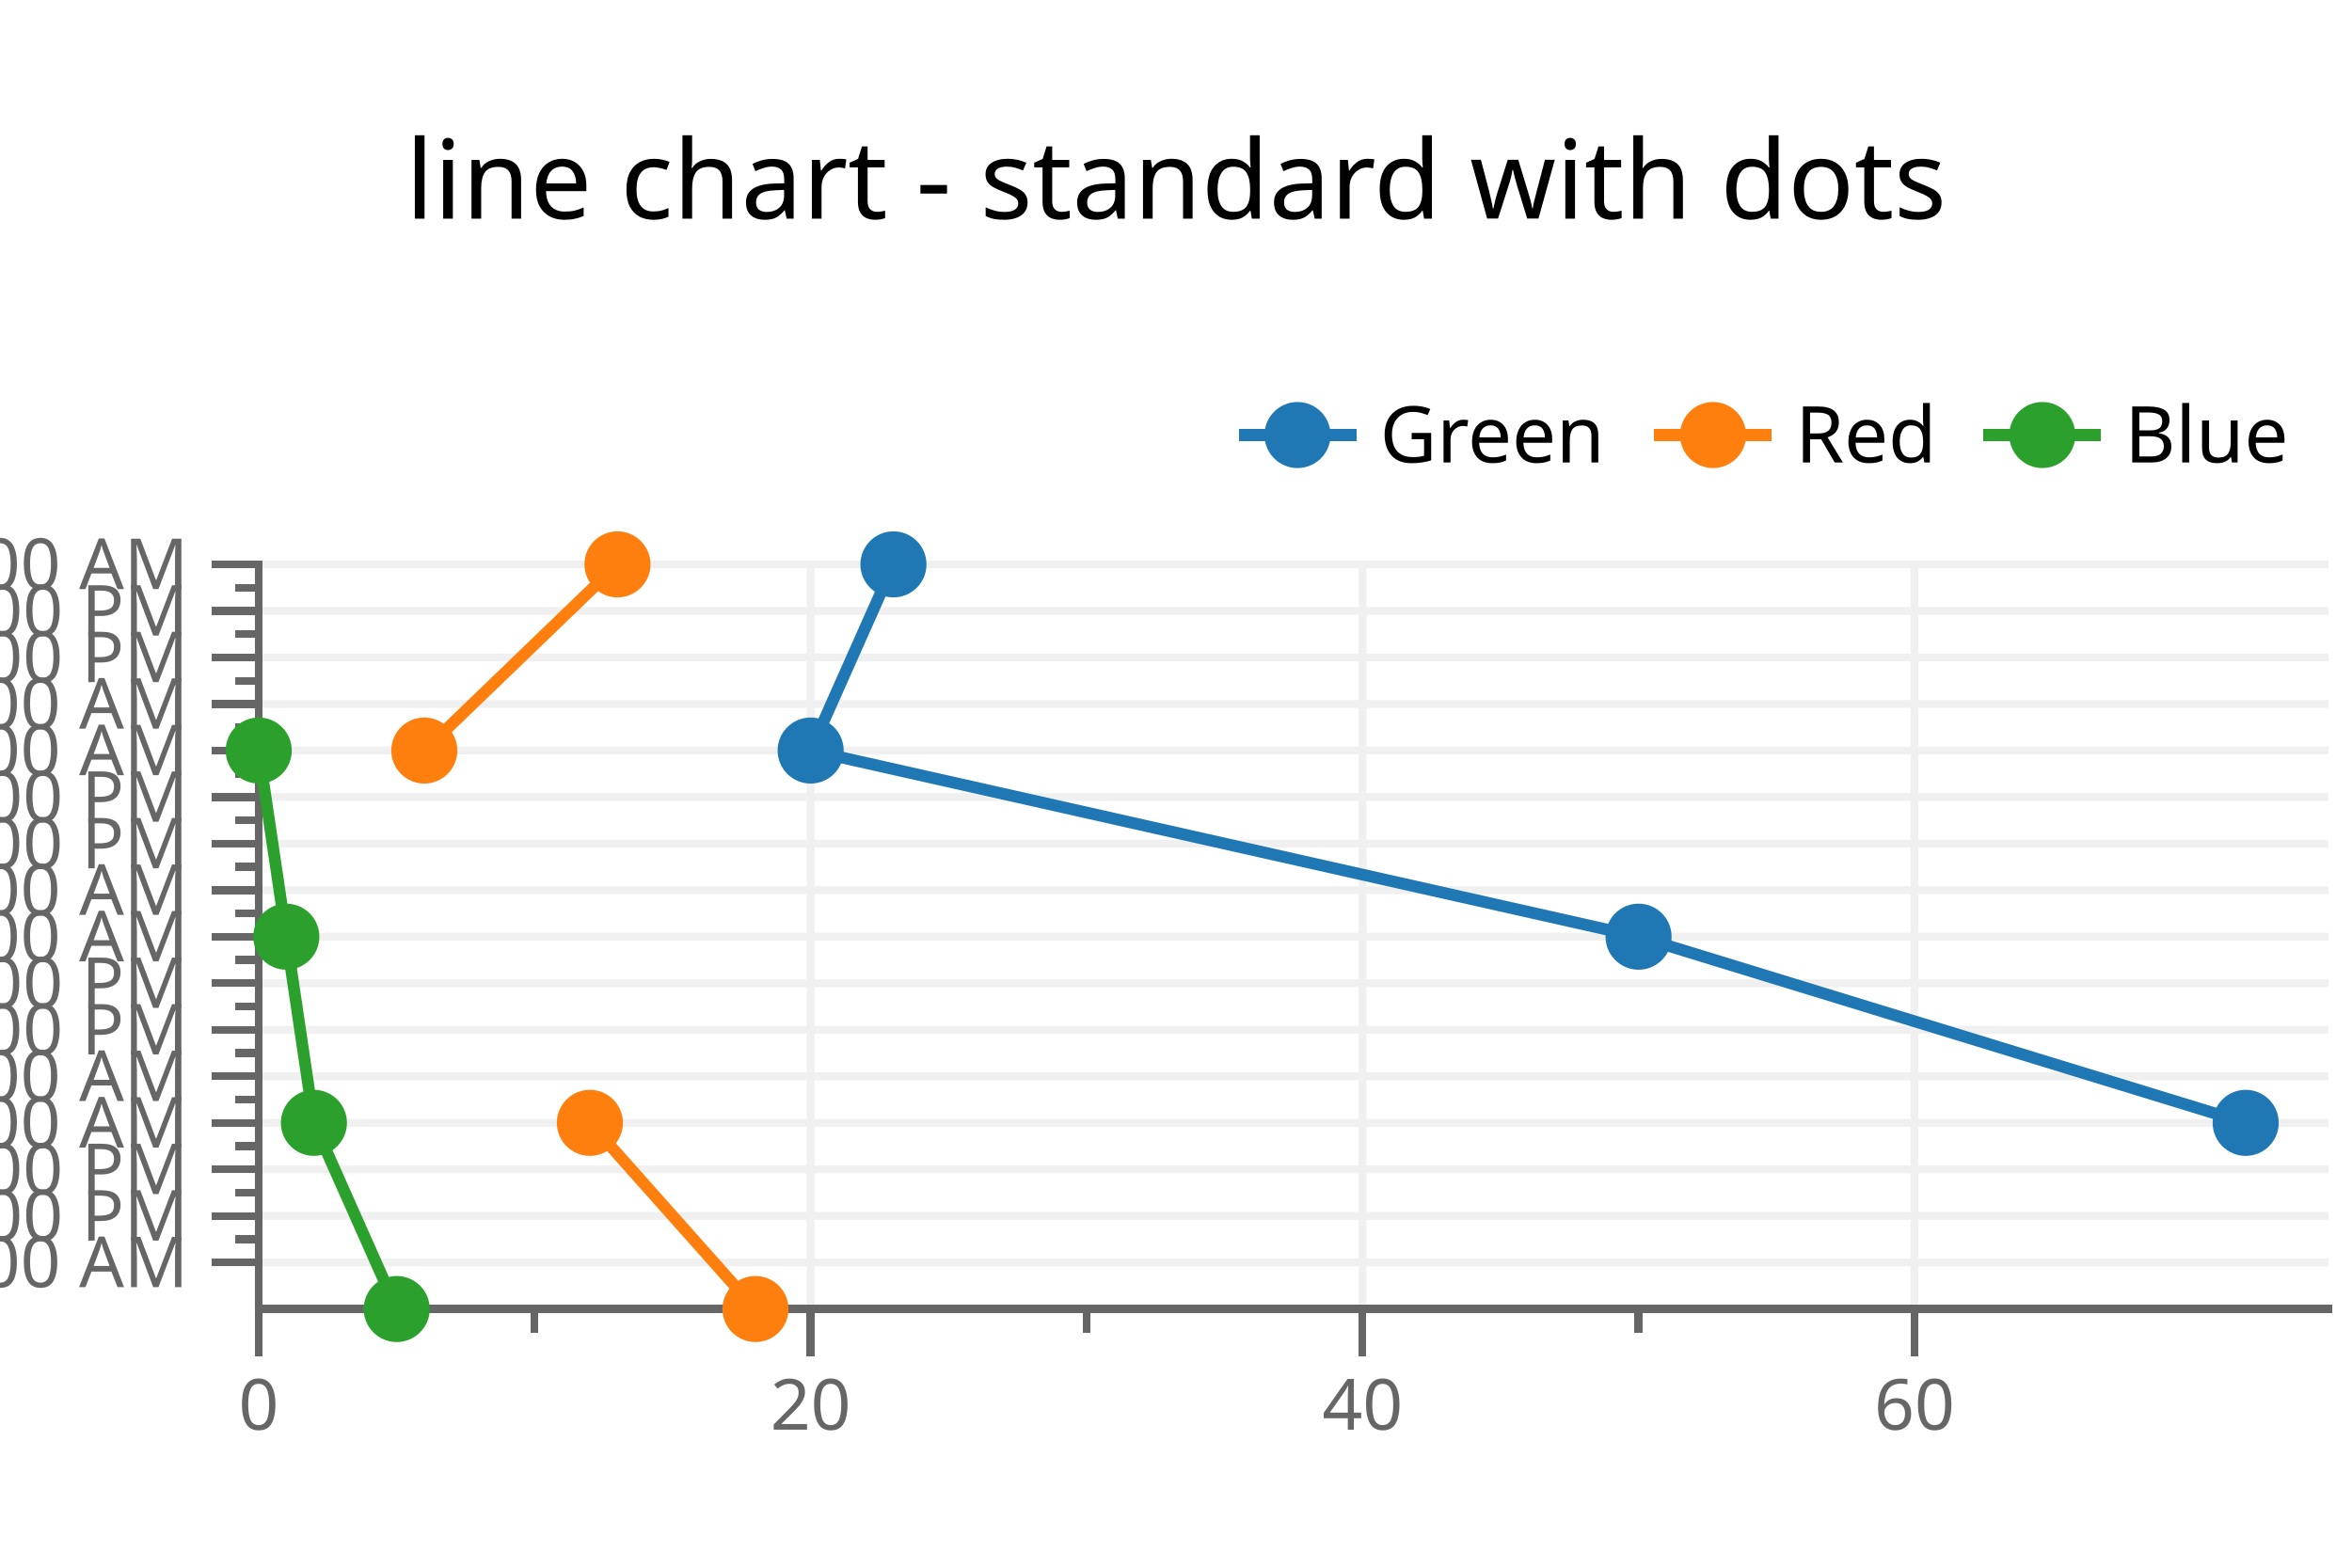
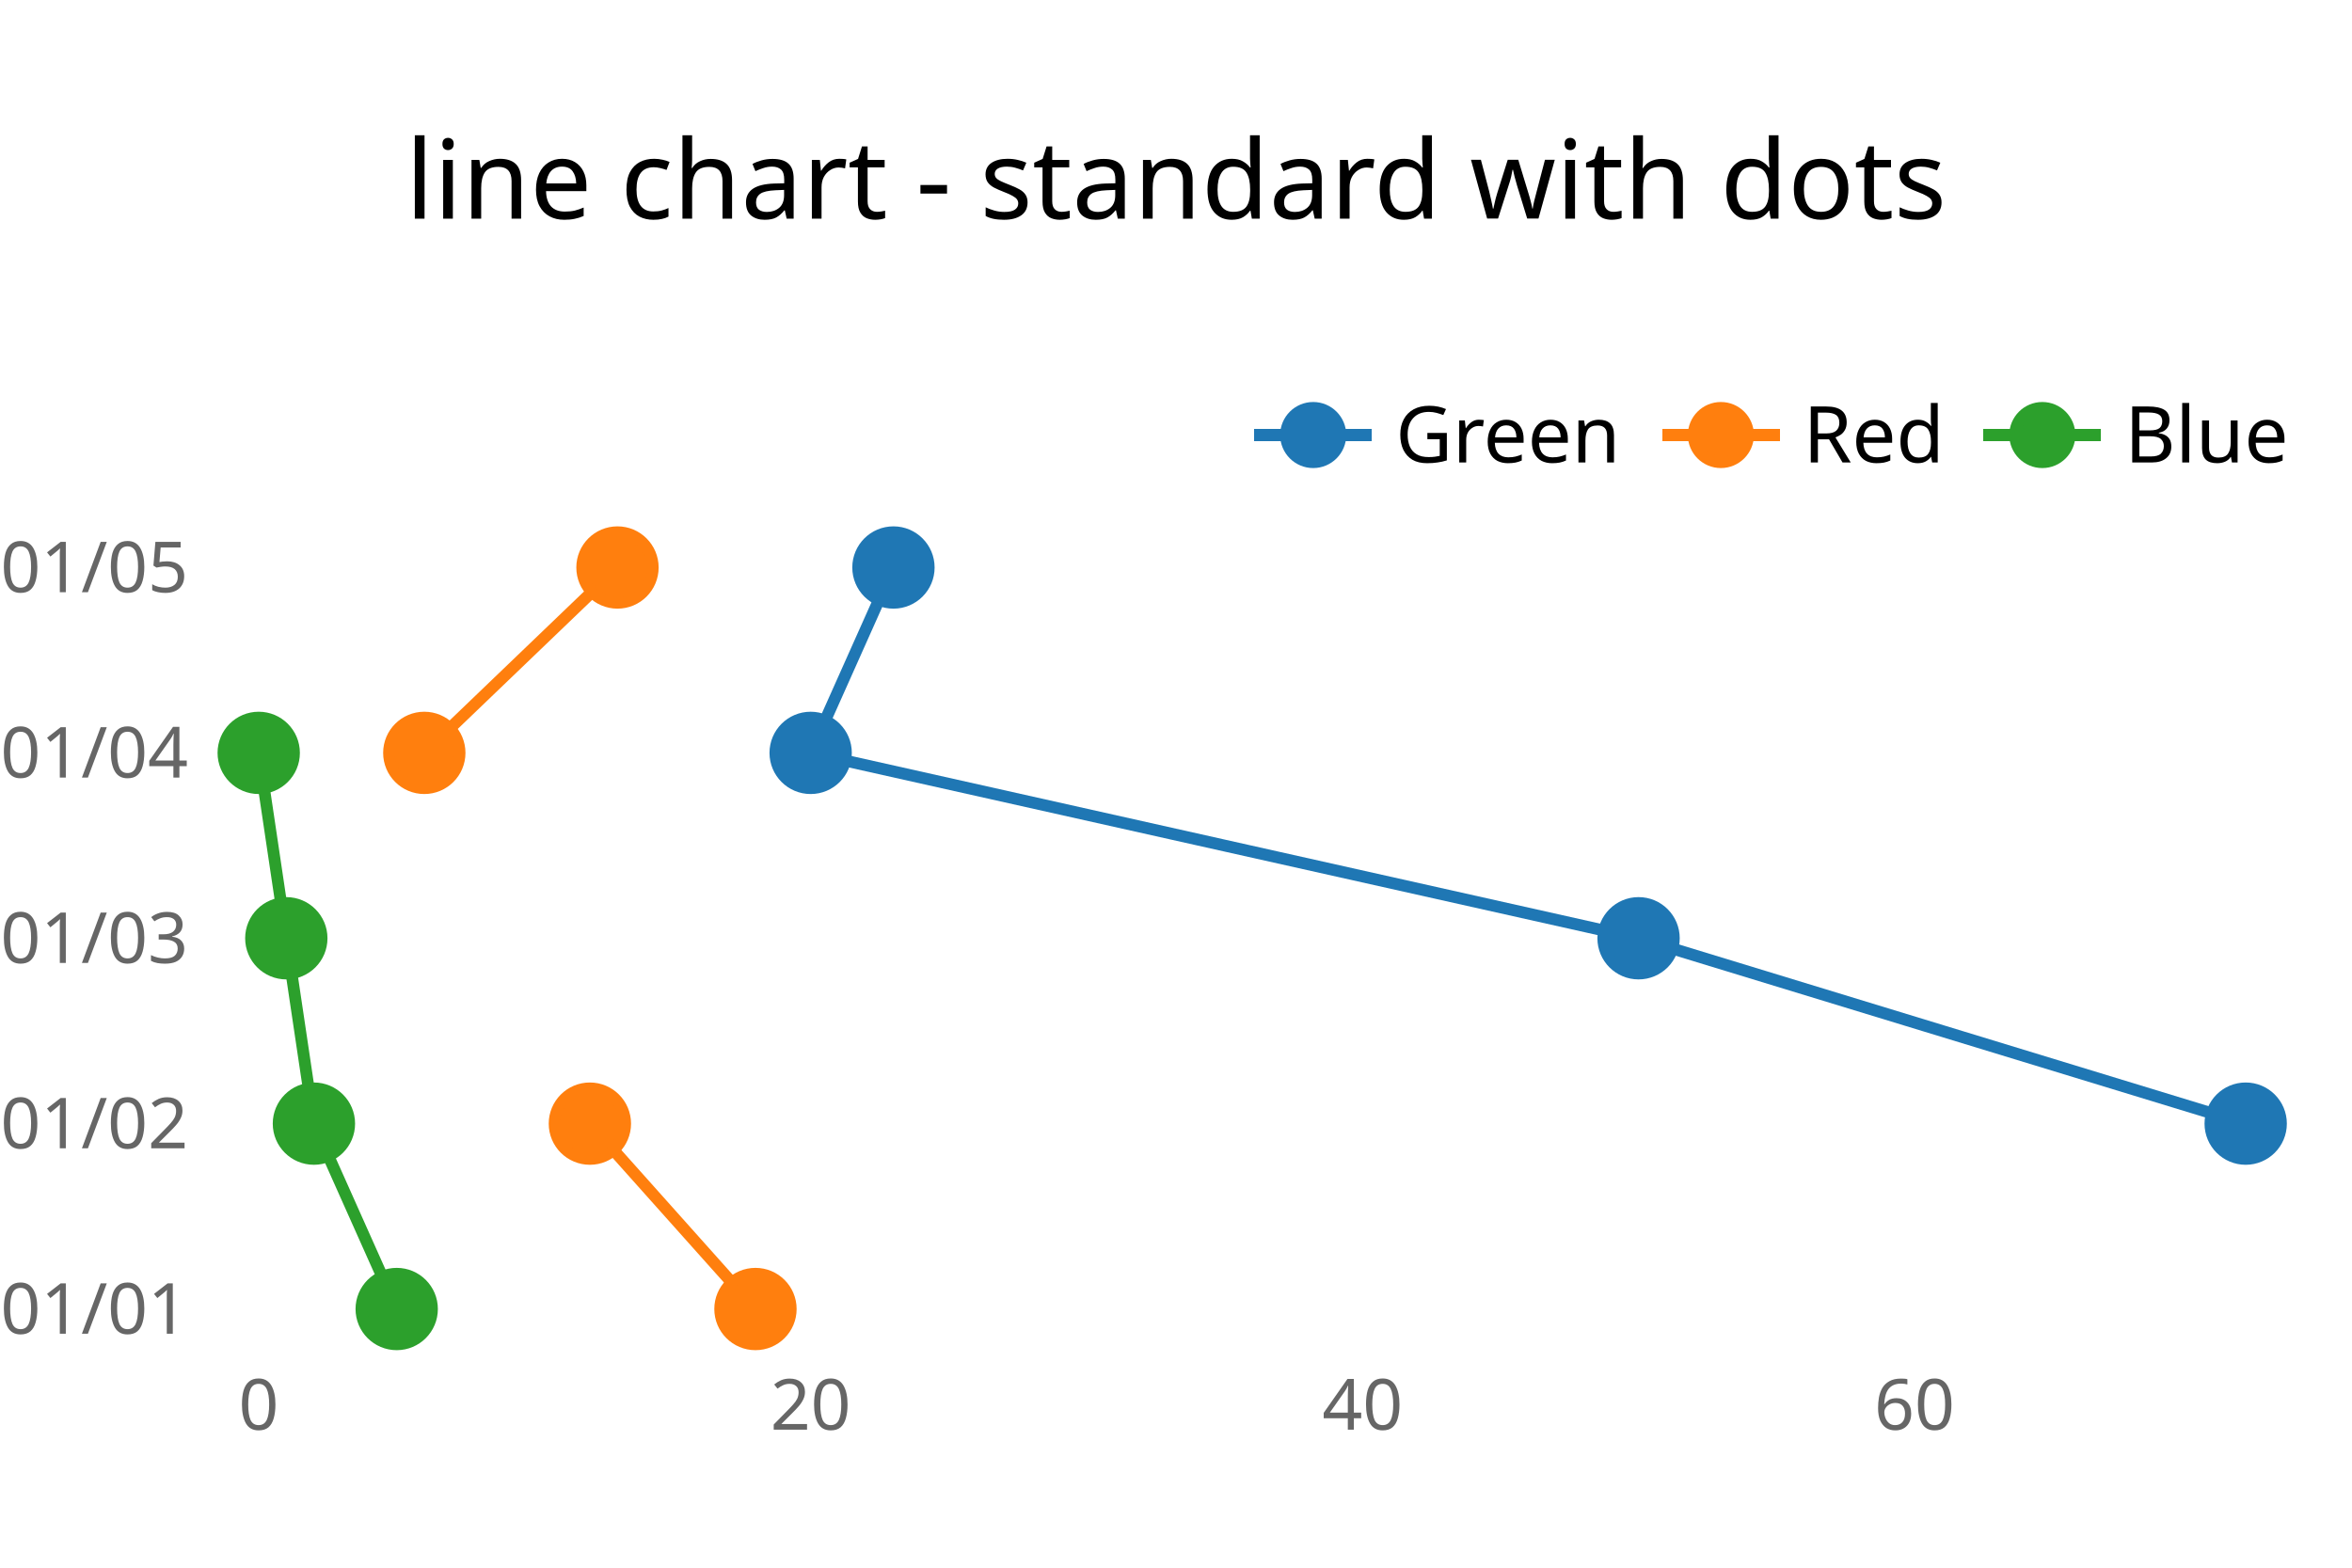
<svg xmlns="http://www.w3.org/2000/svg" contentScriptType="text/ecmascript" width="300" zoomAndPan="magnify" contentStyleType="text/css" viewBox="0 0 300 200" height="200" preserveAspectRatio="xMidYMid meet" version="1.0">
  <g id="canvas" />
  <g font-size="10px" fill="none" width="300" style="-webkit-touch-callout: none; -webkit-user-select: none; -khtml-user-select: none; -moz-user-select: none; -ms-user-select: none; user-select: none;" font-family="sans-serif" height="200" stroke="none" stroke-width="1.5">
    <defs />
    <g>
      <g transform="translate(3,3)">
-         <g transform="translate(40,0)">
+         <g transform="translate(38,0)">
          <g transform="translate(4,4)">
-             <text fill="rgb(0,0,0)" dy=".35em" style="font-family: sans-serif; font-style: normal; font-variant: normal; font-weight: normal; font-size: 14px; " pointer-events="none" transform="translate(103,16)" text-anchor="middle">
+             <text fill="rgb(0,0,0)" dy=".35em" style="font-family: sans-serif; font-style: normal; font-variant: normal; font-weight: normal; font-size: 14px; " pointer-events="none" transform="translate(105,16)" text-anchor="middle">
                            line chart - standard with dots
                        </text>
          </g>
        </g>
      </g>
      <g transform="translate(3,3)">
        <g clip-path="url(#ha)">
          <clipPath id="ha">
            <rect x="0" width="294" height="25" y="40" />
          </clipPath>
          <g transform="translate(0,40)">
            <g transform="translate(5,5)">
-               <g transform="translate(150,0)">
+               <g transform="translate(152,0)">
                <g>
                  <g>
                    <g>
                      <g>
                        <line x1="0" x2="15" y1="7.5" y2="7.5" shape-rendering="crispEdges" stroke="rgb(31,119,180)" pointer-events="none" />
                      </g>
                      <g>
                        <circle fill="rgb(31,119,180)" r="3.464" pointer-events="none" cx="7.5" cy="7.5" stroke="rgb(31,119,180)" />
                      </g>
                    </g>
                  </g>
                  <g>
                    <text fill="rgb(0,0,0)" x="3" dy=".35em" pointer-events="none" transform="translate(15,7.5)">
                                            Green
                                        </text>
                  </g>
                </g>
-                 <g transform="translate(53,0)">
+                 <g transform="translate(52,0)">
                  <g>
                    <g>
                      <g>
                        <line x1="0" x2="15" y1="7.5" y2="7.5" shape-rendering="crispEdges" stroke="rgb(255,127,14)" pointer-events="none" />
                      </g>
                      <g>
                        <circle fill="rgb(255,127,14)" r="3.464" pointer-events="none" cx="7.5" cy="7.5" stroke="rgb(255,127,14)" />
                      </g>
                    </g>
                  </g>
                  <g>
                    <text fill="rgb(0,0,0)" x="3" dy=".35em" pointer-events="none" transform="translate(15,7.5)">
                                            Red
                                        </text>
                  </g>
                </g>
-                 <g transform="translate(95,0)">
+                 <g transform="translate(93,0)">
                  <g>
                    <g>
                      <g>
                        <line x1="0" x2="15" y1="7.5" y2="7.5" shape-rendering="crispEdges" stroke="rgb(44,160,44)" pointer-events="none" />
                      </g>
                      <g>
                        <circle fill="rgb(44,160,44)" r="3.464" pointer-events="none" cx="7.5" cy="7.5" stroke="rgb(44,160,44)" />
                      </g>
                    </g>
                  </g>
                  <g>
                    <text fill="rgb(0,0,0)" x="3" dy=".35em" pointer-events="none" transform="translate(15,7.5)">
                                            Blue
                                        </text>
                  </g>
                </g>
              </g>
            </g>
          </g>
        </g>
      </g>
      <g transform="translate(3,3)">
        <g transform="translate(0,65)">
-           <g transform="translate(0,4)">
+           <g transform="translate(0,4.4)">
            <g transform="translate(30,0)" />
          </g>
-           <g transform="translate(0,4)">
-             <line x1="30" x2="30" y1="0" y2="95" stroke="rgb(240,240,240)" stroke-width="1" pointer-events="none" />
-             <line x1="100.4" x2="100.4" y1="0" y2="95" stroke="rgb(240,240,240)" stroke-width="1" pointer-events="none" />
-             <line x1="170.8" x2="170.8" y1="0" y2="95" stroke="rgb(240,240,240)" stroke-width="1" pointer-events="none" />
-             <line x1="241.2" x2="241.2" y1="0" y2="95" stroke="rgb(240,240,240)" stroke-width="1" pointer-events="none" />
-           </g>
-           <g transform="translate(0,4)">
-             <line x1="30" x2="294" y1="89.062" y2="89.062" stroke="rgb(240,240,240)" stroke-width="1" pointer-events="none" />
-             <line x1="30" x2="294" y1="83.125" y2="83.125" stroke="rgb(240,240,240)" stroke-width="1" pointer-events="none" />
-             <line x1="30" x2="294" y1="77.188" y2="77.188" stroke="rgb(240,240,240)" stroke-width="1" pointer-events="none" />
-             <line x1="30" x2="294" y1="71.25" y2="71.25" stroke="rgb(240,240,240)" stroke-width="1" pointer-events="none" />
-             <line x1="30" x2="294" y1="65.312" y2="65.312" stroke="rgb(240,240,240)" stroke-width="1" pointer-events="none" />
-             <line x1="30" x2="294" y1="59.375" y2="59.375" stroke="rgb(240,240,240)" stroke-width="1" pointer-events="none" />
-             <line x1="30" x2="294" y1="53.438" y2="53.438" stroke="rgb(240,240,240)" stroke-width="1" pointer-events="none" />
-             <line x1="30" x2="294" y1="47.5" y2="47.5" stroke="rgb(240,240,240)" stroke-width="1" pointer-events="none" />
-             <line x1="30" x2="294" y1="41.562" y2="41.562" stroke="rgb(240,240,240)" stroke-width="1" pointer-events="none" />
-             <line x1="30" x2="294" y1="35.625" y2="35.625" stroke="rgb(240,240,240)" stroke-width="1" pointer-events="none" />
-             <line x1="30" x2="294" y1="29.688" y2="29.688" stroke="rgb(240,240,240)" stroke-width="1" pointer-events="none" />
-             <line x1="30" x2="294" y1="23.75" y2="23.75" stroke="rgb(240,240,240)" stroke-width="1" pointer-events="none" />
-             <line x1="30" x2="294" y1="17.812" y2="17.812" stroke="rgb(240,240,240)" stroke-width="1" pointer-events="none" />
-             <line x1="30" x2="294" y1="11.875" y2="11.875" stroke="rgb(240,240,240)" stroke-width="1" pointer-events="none" />
-             <line x1="30" x2="294" y1="5.938" y2="5.938" stroke="rgb(240,240,240)" stroke-width="1" pointer-events="none" />
-             <line x1="30" x2="294" y1="0" y2="0" stroke="rgb(240,240,240)" stroke-width="1" pointer-events="none" />
-           </g>
-           <g transform="translate(0,4)">
+           <g transform="translate(0,4.4)">
+             <line x1="30" x2="30" y1="0" y2="94.6" stroke="rgb(240,240,240)" stroke-width="0" pointer-events="none" />
+             <line x1="100.4" x2="100.4" y1="0" y2="94.6" stroke="rgb(240,240,240)" stroke-width="0" pointer-events="none" />
+             <line x1="170.8" x2="170.8" y1="0" y2="94.6" stroke="rgb(240,240,240)" stroke-width="0" pointer-events="none" />
+             <line x1="241.2" x2="241.2" y1="0" y2="94.6" stroke="rgb(240,240,240)" stroke-width="0" pointer-events="none" />
+           </g>
+           <g transform="translate(0,4.4)">
+             <line x1="30" x2="294" y1="94.6" y2="94.6" stroke="rgb(240,240,240)" stroke-width="0" pointer-events="none" />
+             <line x1="30" x2="294" y1="70.95" y2="70.95" stroke="rgb(240,240,240)" stroke-width="0" pointer-events="none" />
+             <line x1="30" x2="294" y1="47.3" y2="47.3" stroke="rgb(240,240,240)" stroke-width="0" pointer-events="none" />
+             <line x1="30" x2="294" y1="23.65" y2="23.65" stroke="rgb(240,240,240)" stroke-width="0" pointer-events="none" />
+             <line x1="30" x2="294" y1="0" y2="0" stroke="rgb(240,240,240)" stroke-width="0" pointer-events="none" />
+           </g>
+           <g transform="translate(0,4.4)">
            <g>
              <g>
-                 <line x1="24" x2="30" y1="89.062" y2="89.062" shape-rendering="crispEdges" stroke="rgb(102,102,102)" stroke-width="1" pointer-events="none" />
-               </g>
-               <g>
-                 <line x1="27" x2="30" y1="86.094" y2="86.094" shape-rendering="crispEdges" stroke="rgb(102,102,102)" stroke-width="1" pointer-events="none" />
-               </g>
-               <g>
-                 <text x="-3" transform="translate(24,89.0625)" fill="rgb(102,102,102)" text-anchor="end" style="font-family: sans-serif; font-style: normal; font-variant: normal; font-weight: normal; font-size: 9px; " dy=".35em" pointer-events="none">
-                                     06:00 AM
-                                 </text>
-               </g>
-               <g>
-                 <line x1="24" x2="30" y1="83.125" y2="83.125" shape-rendering="crispEdges" stroke="rgb(102,102,102)" stroke-width="1" pointer-events="none" />
-               </g>
-               <g>
-                 <line x1="27" x2="30" y1="80.156" y2="80.156" shape-rendering="crispEdges" stroke="rgb(102,102,102)" stroke-width="1" pointer-events="none" />
-               </g>
-               <g>
-                 <text x="-3" transform="translate(24,83.125)" fill="rgb(102,102,102)" text-anchor="end" style="font-family: sans-serif; font-style: normal; font-variant: normal; font-weight: normal; font-size: 9px; " dy=".35em" pointer-events="none">
-                                     12:00 PM
-                                 </text>
-               </g>
-               <g>
-                 <line x1="24" x2="30" y1="77.188" y2="77.188" shape-rendering="crispEdges" stroke="rgb(102,102,102)" stroke-width="1" pointer-events="none" />
-               </g>
-               <g>
-                 <line x1="27" x2="30" y1="74.219" y2="74.219" shape-rendering="crispEdges" stroke="rgb(102,102,102)" stroke-width="1" pointer-events="none" />
-               </g>
-               <g>
-                 <text x="-3" transform="translate(24,77.1875)" fill="rgb(102,102,102)" text-anchor="end" style="font-family: sans-serif; font-style: normal; font-variant: normal; font-weight: normal; font-size: 9px; " dy=".35em" pointer-events="none">
-                                     06:00 PM
-                                 </text>
-               </g>
-               <g>
-                 <line x1="24" x2="30" y1="71.25" y2="71.25" shape-rendering="crispEdges" stroke="rgb(102,102,102)" stroke-width="1" pointer-events="none" />
-               </g>
-               <g>
-                 <line x1="27" x2="30" y1="68.281" y2="68.281" shape-rendering="crispEdges" stroke="rgb(102,102,102)" stroke-width="1" pointer-events="none" />
-               </g>
-               <g>
-                 <text x="-3" transform="translate(24,71.25)" fill="rgb(102,102,102)" text-anchor="end" style="font-family: sans-serif; font-style: normal; font-variant: normal; font-weight: normal; font-size: 9px; " dy=".35em" pointer-events="none">
-                                     12:00 AM
-                                 </text>
-               </g>
-               <g>
-                 <line x1="24" x2="30" y1="65.312" y2="65.312" shape-rendering="crispEdges" stroke="rgb(102,102,102)" stroke-width="1" pointer-events="none" />
-               </g>
-               <g>
-                 <line x1="27" x2="30" y1="62.344" y2="62.344" shape-rendering="crispEdges" stroke="rgb(102,102,102)" stroke-width="1" pointer-events="none" />
-               </g>
-               <g>
-                 <text x="-3" transform="translate(24,65.3125)" fill="rgb(102,102,102)" text-anchor="end" style="font-family: sans-serif; font-style: normal; font-variant: normal; font-weight: normal; font-size: 9px; " dy=".35em" pointer-events="none">
-                                     06:00 AM
-                                 </text>
-               </g>
-               <g>
-                 <line x1="24" x2="30" y1="59.375" y2="59.375" shape-rendering="crispEdges" stroke="rgb(102,102,102)" stroke-width="1" pointer-events="none" />
-               </g>
-               <g>
-                 <line x1="27" x2="30" y1="56.406" y2="56.406" shape-rendering="crispEdges" stroke="rgb(102,102,102)" stroke-width="1" pointer-events="none" />
-               </g>
-               <g>
-                 <text x="-3" transform="translate(24,59.375)" fill="rgb(102,102,102)" text-anchor="end" style="font-family: sans-serif; font-style: normal; font-variant: normal; font-weight: normal; font-size: 9px; " dy=".35em" pointer-events="none">
-                                     12:00 PM
-                                 </text>
-               </g>
-               <g>
-                 <line x1="24" x2="30" y1="53.438" y2="53.438" shape-rendering="crispEdges" stroke="rgb(102,102,102)" stroke-width="1" pointer-events="none" />
-               </g>
-               <g>
-                 <line x1="27" x2="30" y1="50.469" y2="50.469" shape-rendering="crispEdges" stroke="rgb(102,102,102)" stroke-width="1" pointer-events="none" />
-               </g>
-               <g>
-                 <text x="-3" transform="translate(24,53.4375)" fill="rgb(102,102,102)" text-anchor="end" style="font-family: sans-serif; font-style: normal; font-variant: normal; font-weight: normal; font-size: 9px; " dy=".35em" pointer-events="none">
-                                     06:00 PM
-                                 </text>
-               </g>
-               <g>
-                 <line x1="24" x2="30" y1="47.5" y2="47.5" shape-rendering="crispEdges" stroke="rgb(102,102,102)" stroke-width="1" pointer-events="none" />
-               </g>
-               <g>
-                 <line x1="27" x2="30" y1="44.531" y2="44.531" shape-rendering="crispEdges" stroke="rgb(102,102,102)" stroke-width="1" pointer-events="none" />
-               </g>
-               <g>
-                 <text x="-3" transform="translate(24,47.5)" fill="rgb(102,102,102)" text-anchor="end" style="font-family: sans-serif; font-style: normal; font-variant: normal; font-weight: normal; font-size: 9px; " dy=".35em" pointer-events="none">
-                                     12:00 AM
-                                 </text>
-               </g>
-               <g>
-                 <line x1="24" x2="30" y1="41.562" y2="41.562" shape-rendering="crispEdges" stroke="rgb(102,102,102)" stroke-width="1" pointer-events="none" />
-               </g>
-               <g>
-                 <line x1="27" x2="30" y1="38.594" y2="38.594" shape-rendering="crispEdges" stroke="rgb(102,102,102)" stroke-width="1" pointer-events="none" />
-               </g>
-               <g>
-                 <text x="-3" transform="translate(24,41.5625)" fill="rgb(102,102,102)" text-anchor="end" style="font-family: sans-serif; font-style: normal; font-variant: normal; font-weight: normal; font-size: 9px; " dy=".35em" pointer-events="none">
-                                     06:00 AM
-                                 </text>
-               </g>
-               <g>
-                 <line x1="24" x2="30" y1="35.625" y2="35.625" shape-rendering="crispEdges" stroke="rgb(102,102,102)" stroke-width="1" pointer-events="none" />
-               </g>
-               <g>
-                 <line x1="27" x2="30" y1="32.656" y2="32.656" shape-rendering="crispEdges" stroke="rgb(102,102,102)" stroke-width="1" pointer-events="none" />
-               </g>
-               <g>
-                 <text x="-3" transform="translate(24,35.625)" fill="rgb(102,102,102)" text-anchor="end" style="font-family: sans-serif; font-style: normal; font-variant: normal; font-weight: normal; font-size: 9px; " dy=".35em" pointer-events="none">
-                                     12:00 PM
-                                 </text>
-               </g>
-               <g>
-                 <line x1="24" x2="30" y1="29.688" y2="29.688" shape-rendering="crispEdges" stroke="rgb(102,102,102)" stroke-width="1" pointer-events="none" />
-               </g>
-               <g>
-                 <line x1="27" x2="30" y1="26.719" y2="26.719" shape-rendering="crispEdges" stroke="rgb(102,102,102)" stroke-width="1" pointer-events="none" />
-               </g>
-               <g>
-                 <text x="-3" transform="translate(24,29.6875)" fill="rgb(102,102,102)" text-anchor="end" style="font-family: sans-serif; font-style: normal; font-variant: normal; font-weight: normal; font-size: 9px; " dy=".35em" pointer-events="none">
-                                     06:00 PM
-                                 </text>
-               </g>
-               <g>
-                 <line x1="24" x2="30" y1="23.75" y2="23.75" shape-rendering="crispEdges" stroke="rgb(102,102,102)" stroke-width="1" pointer-events="none" />
-               </g>
-               <g>
-                 <line x1="27" x2="30" y1="20.781" y2="20.781" shape-rendering="crispEdges" stroke="rgb(102,102,102)" stroke-width="1" pointer-events="none" />
-               </g>
-               <g>
-                 <text x="-3" transform="translate(24,23.75)" fill="rgb(102,102,102)" text-anchor="end" style="font-family: sans-serif; font-style: normal; font-variant: normal; font-weight: normal; font-size: 9px; " dy=".35em" pointer-events="none">
-                                     12:00 AM
-                                 </text>
-               </g>
-               <g>
-                 <line x1="24" x2="30" y1="17.812" y2="17.812" shape-rendering="crispEdges" stroke="rgb(102,102,102)" stroke-width="1" pointer-events="none" />
-               </g>
-               <g>
-                 <line x1="27" x2="30" y1="14.844" y2="14.844" shape-rendering="crispEdges" stroke="rgb(102,102,102)" stroke-width="1" pointer-events="none" />
-               </g>
-               <g>
-                 <text x="-3" transform="translate(24,17.8125)" fill="rgb(102,102,102)" text-anchor="end" style="font-family: sans-serif; font-style: normal; font-variant: normal; font-weight: normal; font-size: 9px; " dy=".35em" pointer-events="none">
-                                     06:00 AM
-                                 </text>
-               </g>
-               <g>
-                 <line x1="24" x2="30" y1="11.875" y2="11.875" shape-rendering="crispEdges" stroke="rgb(102,102,102)" stroke-width="1" pointer-events="none" />
-               </g>
-               <g>
-                 <line x1="27" x2="30" y1="8.906" y2="8.906" shape-rendering="crispEdges" stroke="rgb(102,102,102)" stroke-width="1" pointer-events="none" />
-               </g>
-               <g>
-                 <text x="-3" transform="translate(24,11.875)" fill="rgb(102,102,102)" text-anchor="end" style="font-family: sans-serif; font-style: normal; font-variant: normal; font-weight: normal; font-size: 9px; " dy=".35em" pointer-events="none">
-                                     12:00 PM
-                                 </text>
-               </g>
-               <g>
-                 <line x1="24" x2="30" y1="5.938" y2="5.938" shape-rendering="crispEdges" stroke="rgb(102,102,102)" stroke-width="1" pointer-events="none" />
-               </g>
-               <g>
-                 <line x1="27" x2="30" y1="2.969" y2="2.969" shape-rendering="crispEdges" stroke="rgb(102,102,102)" stroke-width="1" pointer-events="none" />
-               </g>
-               <g>
-                 <text x="-3" transform="translate(24,5.9375)" fill="rgb(102,102,102)" text-anchor="end" style="font-family: sans-serif; font-style: normal; font-variant: normal; font-weight: normal; font-size: 9px; " dy=".35em" pointer-events="none">
-                                     06:00 PM
-                                 </text>
-               </g>
-               <g>
-                 <line x1="24" x2="30" y1="0" y2="0" shape-rendering="crispEdges" stroke="rgb(102,102,102)" stroke-width="1" pointer-events="none" />
+                 <line x1="24" x2="30" y1="94.6" y2="94.6" shape-rendering="crispEdges" stroke="rgb(102,102,102)" stroke-width="0" pointer-events="none" />
+               </g>
+               <g>
+                 <line x1="27" x2="30" y1="82.775" y2="82.775" shape-rendering="crispEdges" stroke="rgb(102,102,102)" stroke-width="0" pointer-events="none" />
+               </g>
+               <g>
+                 <text x="-3" transform="translate(24,94.6)" fill="rgb(102,102,102)" text-anchor="end" style="font-family: sans-serif; font-style: normal; font-variant: normal; font-weight: normal; font-size: 9px; " dy=".35em" pointer-events="none">
+                                     01/01
+                                 </text>
+               </g>
+               <g>
+                 <line x1="24" x2="30" y1="70.95" y2="70.95" shape-rendering="crispEdges" stroke="rgb(102,102,102)" stroke-width="0" pointer-events="none" />
+               </g>
+               <g>
+                 <line x1="27" x2="30" y1="59.125" y2="59.125" shape-rendering="crispEdges" stroke="rgb(102,102,102)" stroke-width="0" pointer-events="none" />
+               </g>
+               <g>
+                 <text x="-3" transform="translate(24,70.95)" fill="rgb(102,102,102)" text-anchor="end" style="font-family: sans-serif; font-style: normal; font-variant: normal; font-weight: normal; font-size: 9px; " dy=".35em" pointer-events="none">
+                                     01/02
+                                 </text>
+               </g>
+               <g>
+                 <line x1="24" x2="30" y1="47.3" y2="47.3" shape-rendering="crispEdges" stroke="rgb(102,102,102)" stroke-width="0" pointer-events="none" />
+               </g>
+               <g>
+                 <line x1="27" x2="30" y1="35.475" y2="35.475" shape-rendering="crispEdges" stroke="rgb(102,102,102)" stroke-width="0" pointer-events="none" />
+               </g>
+               <g>
+                 <text x="-3" transform="translate(24,47.3)" fill="rgb(102,102,102)" text-anchor="end" style="font-family: sans-serif; font-style: normal; font-variant: normal; font-weight: normal; font-size: 9px; " dy=".35em" pointer-events="none">
+                                     01/03
+                                 </text>
+               </g>
+               <g>
+                 <line x1="24" x2="30" y1="23.65" y2="23.65" shape-rendering="crispEdges" stroke="rgb(102,102,102)" stroke-width="0" pointer-events="none" />
+               </g>
+               <g>
+                 <line x1="27" x2="30" y1="11.825" y2="11.825" shape-rendering="crispEdges" stroke="rgb(102,102,102)" stroke-width="0" pointer-events="none" />
+               </g>
+               <g>
+                 <text x="-3" transform="translate(24,23.65)" fill="rgb(102,102,102)" text-anchor="end" style="font-family: sans-serif; font-style: normal; font-variant: normal; font-weight: normal; font-size: 9px; " dy=".35em" pointer-events="none">
+                                     01/04
+                                 </text>
+               </g>
+               <g>
+                 <line x1="24" x2="30" y1="0" y2="0" shape-rendering="crispEdges" stroke="rgb(102,102,102)" stroke-width="0" pointer-events="none" />
              </g>
              <g />
              <g>
                <text x="-3" transform="translate(24,0)" fill="rgb(102,102,102)" text-anchor="end" style="font-family: sans-serif; font-style: normal; font-variant: normal; font-weight: normal; font-size: 9px; " dy=".35em" pointer-events="none">
-                                     12:00 AM
+                                     01/05
                                </text>
              </g>
            </g>
            <g>
-               <line stroke-linecap="square" x1="30" x2="30" y1="0" y2="95" shape-rendering="crispEdges" stroke="rgb(102,102,102)" stroke-width="1" pointer-events="none" />
-             </g>
-           </g>
-           <g transform="translate(0,4)">
-             <g transform="translate(30,95)">
-               <g>
-                 <g>
-                   <line x1="0" x2="0" y1="0" y2="6" shape-rendering="crispEdges" stroke="rgb(102,102,102)" stroke-width="1" pointer-events="none" />
-                 </g>
-                 <g>
-                   <line x1="35.2" x2="35.2" y1="0" y2="3" shape-rendering="crispEdges" stroke="rgb(102,102,102)" stroke-width="1" pointer-events="none" />
+               <line stroke-linecap="square" x1="30" x2="30" y1="0" y2="94.6" shape-rendering="crispEdges" stroke="rgb(102,102,102)" stroke-width="0" pointer-events="none" />
+             </g>
+           </g>
+           <g transform="translate(0,4.4)">
+             <g transform="translate(30,94.6)">
+               <g>
+                 <g>
+                   <line x1="0" x2="0" y1="0" y2="6" shape-rendering="crispEdges" stroke="rgb(102,102,102)" stroke-width="0" pointer-events="none" />
+                 </g>
+                 <g>
+                   <line x1="35.2" x2="35.2" y1="0" y2="3" shape-rendering="crispEdges" stroke="rgb(102,102,102)" stroke-width="0" pointer-events="none" />
                </g>
                <g>
                  <text y="3" transform="translate(0,6)" fill="rgb(102,102,102)" text-anchor="middle" style="font-family: sans-serif; font-style: normal; font-variant: normal; font-weight: normal; font-size: 9px; " dy=".71em" pointer-events="none">
                                        0
                                    </text>
                </g>
                <g transform="translate(70.4,0)">
-                   <line x1="0" x2="0" y1="0" y2="6" shape-rendering="crispEdges" stroke="rgb(102,102,102)" stroke-width="1" pointer-events="none" />
+                   <line x1="0" x2="0" y1="0" y2="6" shape-rendering="crispEdges" stroke="rgb(102,102,102)" stroke-width="0" pointer-events="none" />
                </g>
                <g transform="translate(70.4,0)">
-                   <line x1="35.2" x2="35.2" y1="0" y2="3" shape-rendering="crispEdges" stroke="rgb(102,102,102)" stroke-width="1" pointer-events="none" />
+                   <line x1="35.2" x2="35.2" y1="0" y2="3" shape-rendering="crispEdges" stroke="rgb(102,102,102)" stroke-width="0" pointer-events="none" />
                </g>
                <g transform="translate(70.4,0)">
                  <text y="3" transform="translate(0,6)" fill="rgb(102,102,102)" text-anchor="middle" style="font-family: sans-serif; font-style: normal; font-variant: normal; font-weight: normal; font-size: 9px; " dy=".71em" pointer-events="none">
                                        20
                                    </text>
                </g>
                <g transform="translate(140.8,0)">
-                   <line x1="0" x2="0" y1="0" y2="6" shape-rendering="crispEdges" stroke="rgb(102,102,102)" stroke-width="1" pointer-events="none" />
+                   <line x1="0" x2="0" y1="0" y2="6" shape-rendering="crispEdges" stroke="rgb(102,102,102)" stroke-width="0" pointer-events="none" />
                </g>
                <g transform="translate(140.8,0)">
-                   <line x1="35.2" x2="35.2" y1="0" y2="3" shape-rendering="crispEdges" stroke="rgb(102,102,102)" stroke-width="1" pointer-events="none" />
+                   <line x1="35.2" x2="35.2" y1="0" y2="3" shape-rendering="crispEdges" stroke="rgb(102,102,102)" stroke-width="0" pointer-events="none" />
                </g>
                <g transform="translate(140.8,0)">
                  <text y="3" transform="translate(0,6)" fill="rgb(102,102,102)" text-anchor="middle" style="font-family: sans-serif; font-style: normal; font-variant: normal; font-weight: normal; font-size: 9px; " dy=".71em" pointer-events="none">
                                        40
                                    </text>
                </g>
                <g transform="translate(211.2,0)">
-                   <line x1="0" x2="0" y1="0" y2="6" shape-rendering="crispEdges" stroke="rgb(102,102,102)" stroke-width="1" pointer-events="none" />
+                   <line x1="0" x2="0" y1="0" y2="6" shape-rendering="crispEdges" stroke="rgb(102,102,102)" stroke-width="0" pointer-events="none" />
                </g>
                <g transform="translate(211.2,0)" />
                <g transform="translate(211.2,0)">
                  <text y="3" transform="translate(0,6)" fill="rgb(102,102,102)" text-anchor="middle" style="font-family: sans-serif; font-style: normal; font-variant: normal; font-weight: normal; font-size: 9px; " dy=".71em" pointer-events="none">
                                        60
                                    </text>
                </g>
              </g>
              <g>
-                 <line stroke-linecap="square" x1="0" x2="264" y1="0" y2="0" shape-rendering="crispEdges" stroke="rgb(102,102,102)" stroke-width="1" pointer-events="none" />
-               </g>
-             </g>
-           </g>
-           <g transform="translate(0,4)">
+                 <line stroke-linecap="square" x1="0" x2="264" y1="0" y2="0" shape-rendering="crispEdges" stroke="rgb(102,102,102)" stroke-width="0" pointer-events="none" />
+               </g>
+             </g>
+           </g>
+           <g transform="translate(0,4.4)">
            <g transform="translate(30,0)">
              <g>
                <g />
                <g>
-                   <path d="M253.44,71.25L214.72,59.375L176,47.5L123.2,35.625L70.4,23.75L75.68,11.875L80.96,0" pointer-events="none" stroke="rgb(31,119,180)" />
-                 </g>
-                 <g>
-                   <circle fill="rgb(31,119,180)" r="3.464" pointer-events="none" cx="253.44" cy="71.25" stroke="rgb(31,119,180)" />
-                   <circle fill="rgb(31,119,180)" r="3.464" pointer-events="none" cx="176" cy="47.5" stroke="rgb(31,119,180)" />
-                   <circle fill="rgb(31,119,180)" r="3.464" pointer-events="none" cx="70.4" cy="23.75" stroke="rgb(31,119,180)" />
-                   <circle fill="rgb(31,119,180)" r="3.464" pointer-events="none" cx="80.96" cy="0" stroke="rgb(31,119,180)" />
+                   <path d="M253.44,70.95L214.72,59.125L176,47.3L123.2,35.475L70.4,23.65L75.68,11.825L80.96,0" pointer-events="none" stroke="rgb(31,119,180)" />
+                 </g>
+                 <g>
+                   <circle fill="rgb(31,119,180)" r="4.5" pointer-events="none" cx="253.44" cy="70.95" stroke="rgb(31,119,180)" />
+                   <circle fill="rgb(31,119,180)" r="4.5" pointer-events="none" cx="176" cy="47.3" stroke="rgb(31,119,180)" />
+                   <circle fill="rgb(31,119,180)" r="4.5" pointer-events="none" cx="70.4" cy="23.65" stroke="rgb(31,119,180)" />
+                   <circle fill="rgb(31,119,180)" r="4.5" pointer-events="none" cx="80.96" cy="0" stroke="rgb(31,119,180)" />
                </g>
                <g />
                <g>
-                   <path d="M63.36,95L52.8,83.125L42.24,71.25" pointer-events="none" stroke="rgb(255,127,14)" />
-                   <path d="M21.12,23.75L33.44,11.875L45.76,0" pointer-events="none" stroke="rgb(255,127,14)" />
-                 </g>
-                 <g>
-                   <circle fill="rgb(255,127,14)" r="3.464" pointer-events="none" cx="63.36" cy="95" stroke="rgb(255,127,14)" />
-                   <circle fill="rgb(255,127,14)" r="3.464" pointer-events="none" cx="42.24" cy="71.25" stroke="rgb(255,127,14)" />
-                   <circle fill="rgb(255,127,14)" r="3.464" pointer-events="none" cx="21.12" cy="23.75" stroke="rgb(255,127,14)" />
-                   <circle fill="rgb(255,127,14)" r="3.464" pointer-events="none" cx="45.76" cy="0" stroke="rgb(255,127,14)" />
+                   <path d="M63.36,94.6L52.8,82.775L42.24,70.95" pointer-events="none" stroke="rgb(255,127,14)" />
+                   <path d="M21.12,23.65L33.44,11.825L45.76,0" pointer-events="none" stroke="rgb(255,127,14)" />
+                 </g>
+                 <g>
+                   <circle fill="rgb(255,127,14)" r="4.5" pointer-events="none" cx="63.36" cy="94.6" stroke="rgb(255,127,14)" />
+                   <circle fill="rgb(255,127,14)" r="4.5" pointer-events="none" cx="42.24" cy="70.95" stroke="rgb(255,127,14)" />
+                   <circle fill="rgb(255,127,14)" r="4.5" pointer-events="none" cx="21.12" cy="23.65" stroke="rgb(255,127,14)" />
+                   <circle fill="rgb(255,127,14)" r="4.5" pointer-events="none" cx="45.76" cy="0" stroke="rgb(255,127,14)" />
                </g>
                <g />
                <g>
-                   <path d="M17.6,95L12.32,83.125L7.04,71.25L5.28,59.375L3.52,47.5L1.76,35.625L0,23.75" pointer-events="none" stroke="rgb(44,160,44)" />
-                 </g>
-                 <g>
-                   <circle fill="rgb(44,160,44)" r="3.464" pointer-events="none" cx="17.6" cy="95" stroke="rgb(44,160,44)" />
-                   <circle fill="rgb(44,160,44)" r="3.464" pointer-events="none" cx="7.04" cy="71.25" stroke="rgb(44,160,44)" />
-                   <circle fill="rgb(44,160,44)" r="3.464" pointer-events="none" cx="3.52" cy="47.5" stroke="rgb(44,160,44)" />
-                   <circle fill="rgb(44,160,44)" r="3.464" pointer-events="none" cx="0" cy="23.75" stroke="rgb(44,160,44)" />
+                   <path d="M17.6,94.6L12.32,82.775L7.04,70.95L5.28,59.125L3.52,47.3L1.76,35.475L0,23.65" pointer-events="none" stroke="rgb(44,160,44)" />
+                 </g>
+                 <g>
+                   <circle fill="rgb(44,160,44)" r="4.5" pointer-events="none" cx="17.6" cy="94.6" stroke="rgb(44,160,44)" />
+                   <circle fill="rgb(44,160,44)" r="4.5" pointer-events="none" cx="7.04" cy="70.95" stroke="rgb(44,160,44)" />
+                   <circle fill="rgb(44,160,44)" r="4.5" pointer-events="none" cx="3.52" cy="47.3" stroke="rgb(44,160,44)" />
+                   <circle fill="rgb(44,160,44)" r="4.5" pointer-events="none" cx="0" cy="23.65" stroke="rgb(44,160,44)" />
                </g>
              </g>
            </g>
          </g>
        </g>
      </g>
    </g>
  </g>
</svg>
